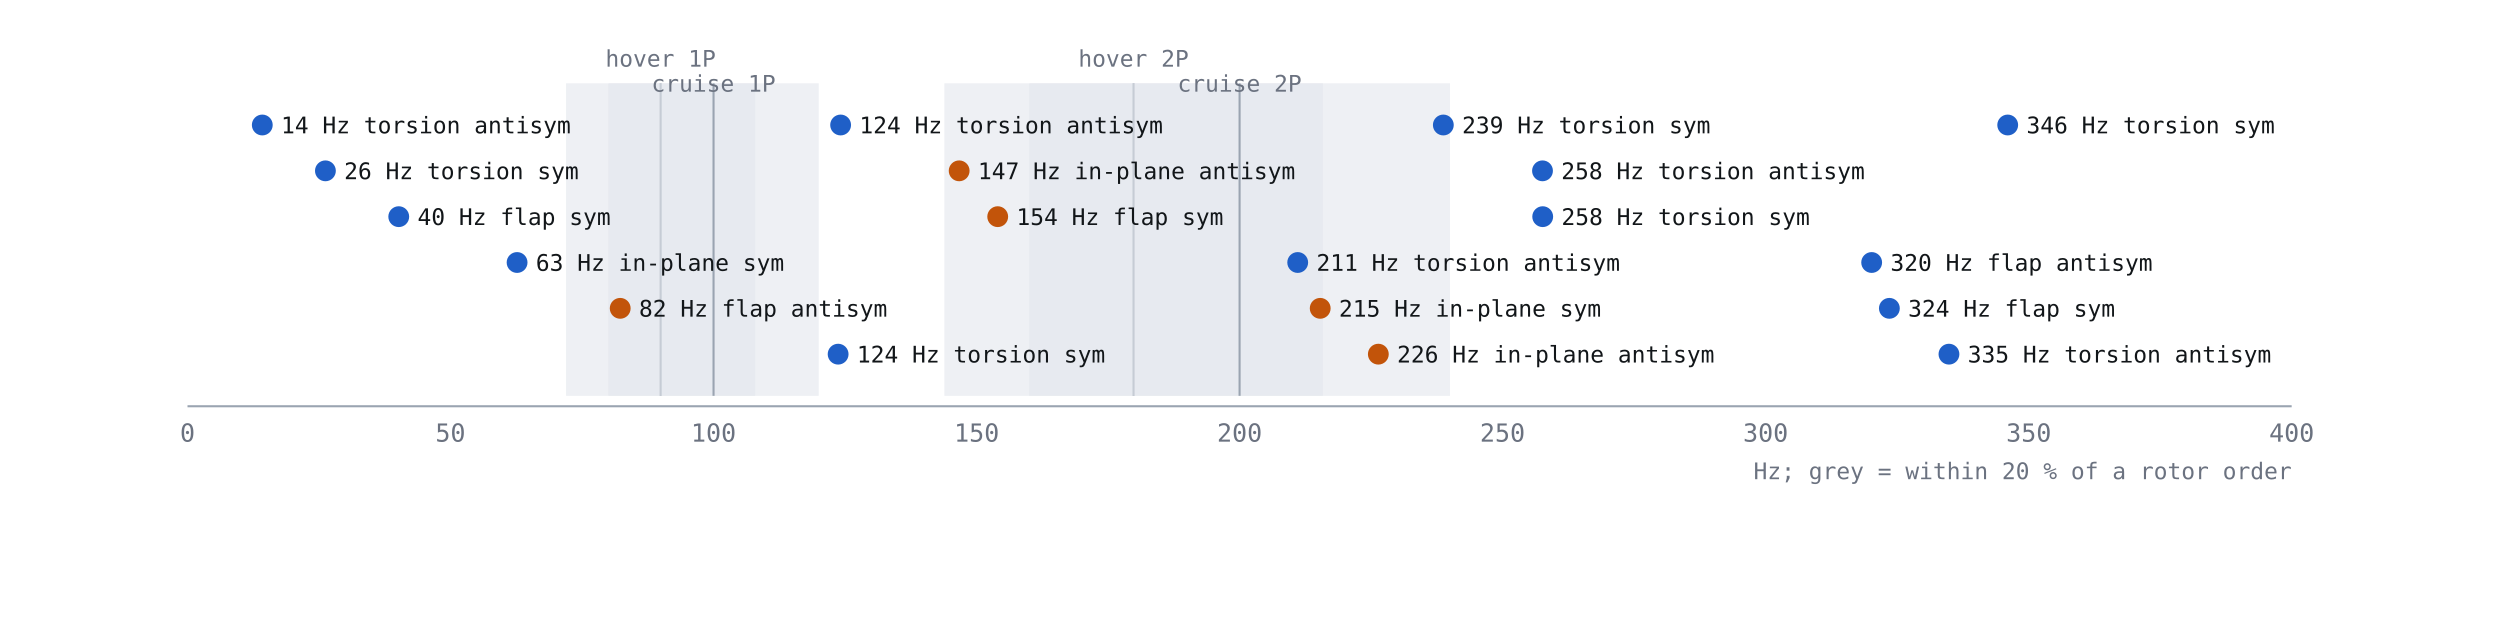
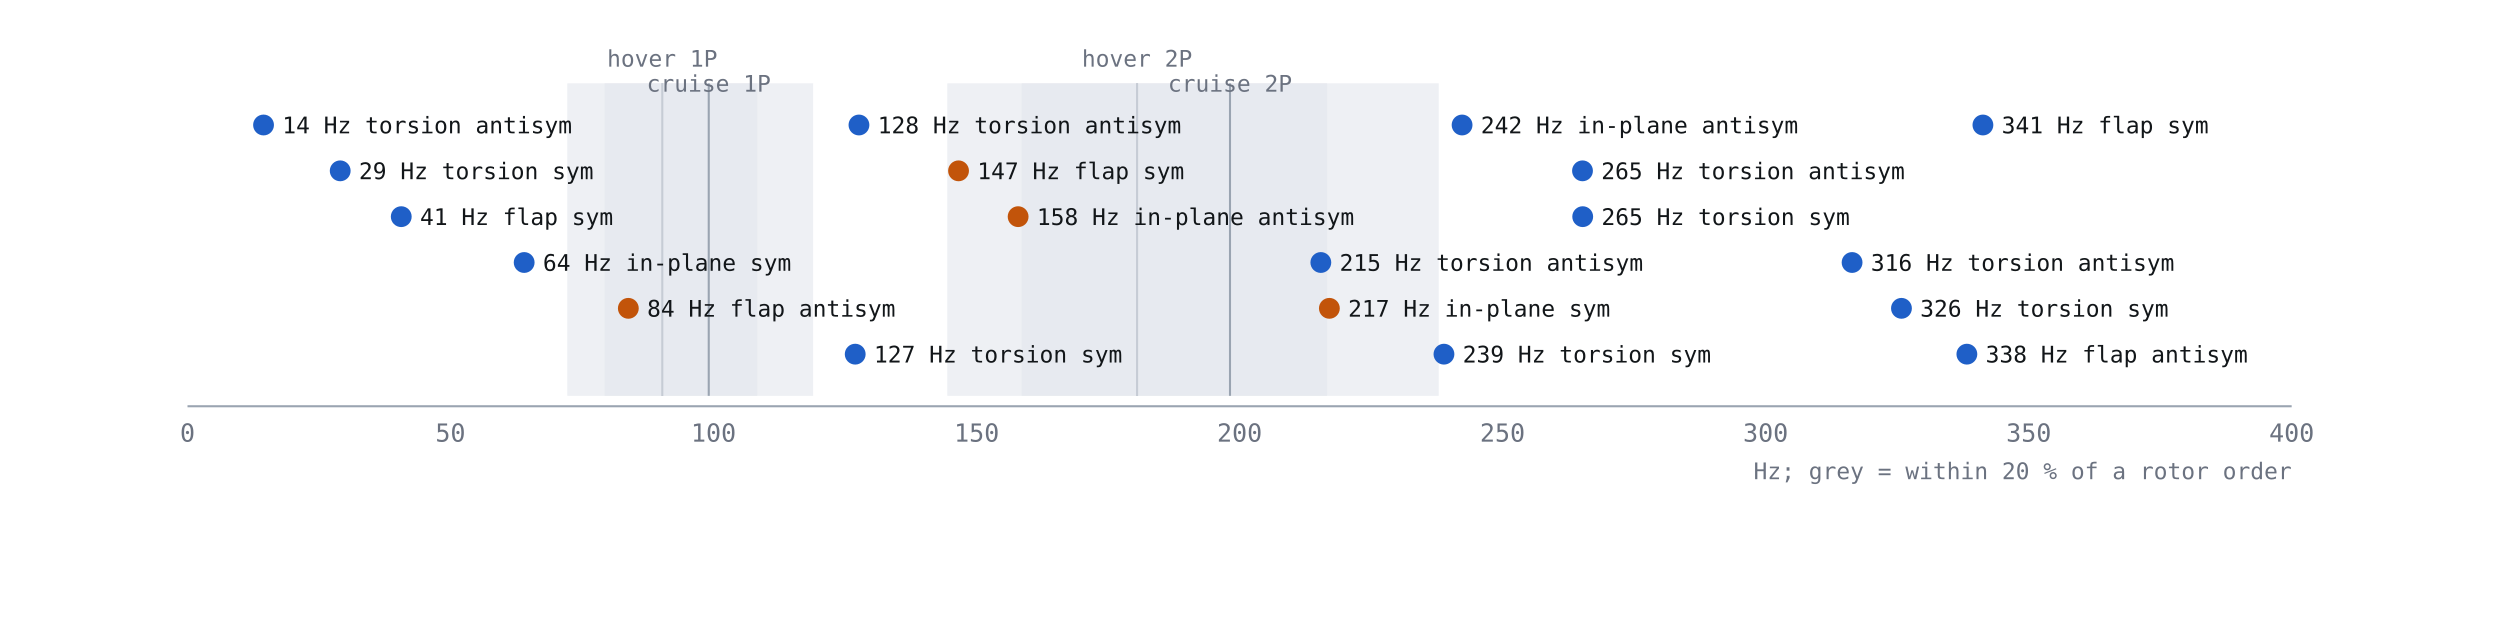
<svg xmlns="http://www.w3.org/2000/svg" viewBox="0 0 1200 300" width="1200" height="300">
-   <rect x="271.7" y="40" width="90.8" height="150" fill="#E2E6EC" opacity="0.6" />
-   <line x1="317.1" y1="40" x2="317.1" y2="190" stroke="#9AA4B1" stroke-width="1" />
-   <text x="317.1" y="32" text-anchor="middle" fill="#6B7280" font-family="IBM Plex Mono, monospace" font-size="11">hover 1P</text>
-   <rect x="453.3" y="40" width="181.7" height="150" fill="#E2E6EC" opacity="0.6" />
-   <line x1="544.1" y1="40" x2="544.1" y2="190" stroke="#9AA4B1" stroke-width="1" />
-   <text x="544.1" y="32" text-anchor="middle" fill="#6B7280" font-family="IBM Plex Mono, monospace" font-size="11">hover 2P</text>
-   <rect x="292.0" y="40" width="101.0" height="150" fill="#E2E6EC" opacity="0.6" />
-   <line x1="342.5" y1="40" x2="342.5" y2="190" stroke="#9AA4B1" stroke-width="1" />
-   <text x="342.5" y="44" text-anchor="middle" fill="#6B7280" font-family="IBM Plex Mono, monospace" font-size="11">cruise 1P</text>
-   <rect x="494.0" y="40" width="202.0" height="150" fill="#E2E6EC" opacity="0.6" />
-   <line x1="595.0" y1="40" x2="595.0" y2="190" stroke="#9AA4B1" stroke-width="1" />
-   <text x="595.0" y="44" text-anchor="middle" fill="#6B7280" font-family="IBM Plex Mono, monospace" font-size="11">cruise 2P</text>
-   <circle cx="125.9" cy="60" r="5" fill="#1F5FC7" />
-   <text x="134.9" y="64" fill="#121619" font-family="IBM Plex Mono, monospace" font-size="11">14 Hz torsion antisym</text>
-   <circle cx="156.2" cy="82" r="5" fill="#1F5FC7" />
-   <text x="165.2" y="86" fill="#121619" font-family="IBM Plex Mono, monospace" font-size="11">26 Hz torsion sym</text>
-   <circle cx="191.4" cy="104" r="5" fill="#1F5FC7" />
-   <text x="200.4" y="108" fill="#121619" font-family="IBM Plex Mono, monospace" font-size="11">40 Hz flap sym</text>
-   <circle cx="248.2" cy="126" r="5" fill="#1F5FC7" />
-   <text x="257.2" y="130" fill="#121619" font-family="IBM Plex Mono, monospace" font-size="11">63 Hz in-plane sym</text>
-   <circle cx="297.7" cy="148" r="5" fill="#C2540A" />
-   <text x="306.7" y="152" fill="#121619" font-family="IBM Plex Mono, monospace" font-size="11">82 Hz flap antisym</text>
-   <circle cx="402.3" cy="170" r="5" fill="#1F5FC7" />
-   <text x="411.3" y="174" fill="#121619" font-family="IBM Plex Mono, monospace" font-size="11">124 Hz torsion sym</text>
-   <circle cx="403.5" cy="60" r="5" fill="#1F5FC7" />
-   <text x="412.5" y="64" fill="#121619" font-family="IBM Plex Mono, monospace" font-size="11">124 Hz torsion antisym</text>
-   <circle cx="460.4" cy="82" r="5" fill="#C2540A" />
-   <text x="469.4" y="86" fill="#121619" font-family="IBM Plex Mono, monospace" font-size="11">147 Hz in-plane antisym</text>
-   <circle cx="478.9" cy="104" r="5" fill="#C2540A" />
-   <text x="487.9" y="108" fill="#121619" font-family="IBM Plex Mono, monospace" font-size="11">154 Hz flap sym</text>
-   <circle cx="622.9" cy="126" r="5" fill="#1F5FC7" />
-   <text x="631.9" y="130" fill="#121619" font-family="IBM Plex Mono, monospace" font-size="11">211 Hz torsion antisym</text>
-   <circle cx="633.7" cy="148" r="5" fill="#C2540A" />
-   <text x="642.7" y="152" fill="#121619" font-family="IBM Plex Mono, monospace" font-size="11">215 Hz in-plane sym</text>
-   <circle cx="661.6" cy="170" r="5" fill="#C2540A" />
-   <text x="670.6" y="174" fill="#121619" font-family="IBM Plex Mono, monospace" font-size="11">226 Hz in-plane antisym</text>
-   <circle cx="692.8" cy="60" r="5" fill="#1F5FC7" />
-   <text x="701.8" y="64" fill="#121619" font-family="IBM Plex Mono, monospace" font-size="11">239 Hz torsion sym</text>
-   <circle cx="740.4" cy="82" r="5" fill="#1F5FC7" />
-   <text x="749.4" y="86" fill="#121619" font-family="IBM Plex Mono, monospace" font-size="11">258 Hz torsion antisym</text>
-   <circle cx="740.5" cy="104" r="5" fill="#1F5FC7" />
-   <text x="749.5" y="108" fill="#121619" font-family="IBM Plex Mono, monospace" font-size="11">258 Hz torsion sym</text>
-   <circle cx="898.4" cy="126" r="5" fill="#1F5FC7" />
-   <text x="907.4" y="130" fill="#121619" font-family="IBM Plex Mono, monospace" font-size="11">320 Hz flap antisym</text>
-   <circle cx="906.9" cy="148" r="5" fill="#1F5FC7" />
-   <text x="915.9" y="152" fill="#121619" font-family="IBM Plex Mono, monospace" font-size="11">324 Hz flap sym</text>
-   <circle cx="935.5" cy="170" r="5" fill="#1F5FC7" />
-   <text x="944.5" y="174" fill="#121619" font-family="IBM Plex Mono, monospace" font-size="11">335 Hz torsion antisym</text>
-   <circle cx="963.7" cy="60" r="5" fill="#1F5FC7" />
-   <text x="972.7" y="64" fill="#121619" font-family="IBM Plex Mono, monospace" font-size="11">346 Hz torsion sym</text>
+   <rect x="272.3" y="40" width="91.2" height="150" fill="#E2E6EC" opacity="0.6" />
+   <line x1="317.9" y1="40" x2="317.9" y2="190" stroke="#9AA4B1" stroke-width="1" />
+   <text x="317.9" y="32" text-anchor="middle" fill="#6B7280" font-family="IBM Plex Mono, monospace" font-size="11">hover 1P</text>
+   <rect x="454.7" y="40" width="182.3" height="150" fill="#E2E6EC" opacity="0.6" />
+   <line x1="545.8" y1="40" x2="545.8" y2="190" stroke="#9AA4B1" stroke-width="1" />
+   <text x="545.8" y="32" text-anchor="middle" fill="#6B7280" font-family="IBM Plex Mono, monospace" font-size="11">hover 2P</text>
+   <rect x="290.2" y="40" width="100.1" height="150" fill="#E2E6EC" opacity="0.6" />
+   <line x1="340.2" y1="40" x2="340.2" y2="190" stroke="#9AA4B1" stroke-width="1" />
+   <text x="340.2" y="44" text-anchor="middle" fill="#6B7280" font-family="IBM Plex Mono, monospace" font-size="11">cruise 1P</text>
+   <rect x="490.4" y="40" width="200.2" height="150" fill="#E2E6EC" opacity="0.6" />
+   <line x1="590.4" y1="40" x2="590.4" y2="190" stroke="#9AA4B1" stroke-width="1" />
+   <text x="590.4" y="44" text-anchor="middle" fill="#6B7280" font-family="IBM Plex Mono, monospace" font-size="11">cruise 2P</text>
+   <circle cx="126.5" cy="60" r="5" fill="#1F5FC7" />
+   <text x="135.5" y="64" fill="#121619" font-family="IBM Plex Mono, monospace" font-size="11">14 Hz torsion antisym</text>
+   <circle cx="163.3" cy="82" r="5" fill="#1F5FC7" />
+   <text x="172.3" y="86" fill="#121619" font-family="IBM Plex Mono, monospace" font-size="11">29 Hz torsion sym</text>
+   <circle cx="192.6" cy="104" r="5" fill="#1F5FC7" />
+   <text x="201.6" y="108" fill="#121619" font-family="IBM Plex Mono, monospace" font-size="11">41 Hz flap sym</text>
+   <circle cx="251.6" cy="126" r="5" fill="#1F5FC7" />
+   <text x="260.6" y="130" fill="#121619" font-family="IBM Plex Mono, monospace" font-size="11">64 Hz in-plane sym</text>
+   <circle cx="301.6" cy="148" r="5" fill="#C2540A" />
+   <text x="310.6" y="152" fill="#121619" font-family="IBM Plex Mono, monospace" font-size="11">84 Hz flap antisym</text>
+   <circle cx="410.5" cy="170" r="5" fill="#1F5FC7" />
+   <text x="419.5" y="174" fill="#121619" font-family="IBM Plex Mono, monospace" font-size="11">127 Hz torsion sym</text>
+   <circle cx="412.3" cy="60" r="5" fill="#1F5FC7" />
+   <text x="421.3" y="64" fill="#121619" font-family="IBM Plex Mono, monospace" font-size="11">128 Hz torsion antisym</text>
+   <circle cx="460.1" cy="82" r="5" fill="#C2540A" />
+   <text x="469.1" y="86" fill="#121619" font-family="IBM Plex Mono, monospace" font-size="11">147 Hz flap sym</text>
+   <circle cx="488.7" cy="104" r="5" fill="#C2540A" />
+   <text x="497.7" y="108" fill="#121619" font-family="IBM Plex Mono, monospace" font-size="11">158 Hz in-plane antisym</text>
+   <circle cx="634.0" cy="126" r="5" fill="#1F5FC7" />
+   <text x="643.0" y="130" fill="#121619" font-family="IBM Plex Mono, monospace" font-size="11">215 Hz torsion antisym</text>
+   <circle cx="638.1" cy="148" r="5" fill="#C2540A" />
+   <text x="647.1" y="152" fill="#121619" font-family="IBM Plex Mono, monospace" font-size="11">217 Hz in-plane sym</text>
+   <circle cx="693.1" cy="170" r="5" fill="#1F5FC7" />
+   <text x="702.1" y="174" fill="#121619" font-family="IBM Plex Mono, monospace" font-size="11">239 Hz torsion sym</text>
+   <circle cx="701.8" cy="60" r="5" fill="#1F5FC7" />
+   <text x="710.8" y="64" fill="#121619" font-family="IBM Plex Mono, monospace" font-size="11">242 Hz in-plane antisym</text>
+   <circle cx="759.6" cy="82" r="5" fill="#1F5FC7" />
+   <text x="768.6" y="86" fill="#121619" font-family="IBM Plex Mono, monospace" font-size="11">265 Hz torsion antisym</text>
+   <circle cx="759.7" cy="104" r="5" fill="#1F5FC7" />
+   <text x="768.7" y="108" fill="#121619" font-family="IBM Plex Mono, monospace" font-size="11">265 Hz torsion sym</text>
+   <circle cx="889.0" cy="126" r="5" fill="#1F5FC7" />
+   <text x="898.0" y="130" fill="#121619" font-family="IBM Plex Mono, monospace" font-size="11">316 Hz torsion antisym</text>
+   <circle cx="912.7" cy="148" r="5" fill="#1F5FC7" />
+   <text x="921.7" y="152" fill="#121619" font-family="IBM Plex Mono, monospace" font-size="11">326 Hz torsion sym</text>
+   <circle cx="944.1" cy="170" r="5" fill="#1F5FC7" />
+   <text x="953.1" y="174" fill="#121619" font-family="IBM Plex Mono, monospace" font-size="11">338 Hz flap antisym</text>
+   <circle cx="951.8" cy="60" r="5" fill="#1F5FC7" />
+   <text x="960.8" y="64" fill="#121619" font-family="IBM Plex Mono, monospace" font-size="11">341 Hz flap sym</text>
  <text x="90.0" y="212" text-anchor="middle" fill="#6B7280" font-family="IBM Plex Mono, monospace" font-size="12">0</text>
  <text x="216.2" y="212" text-anchor="middle" fill="#6B7280" font-family="IBM Plex Mono, monospace" font-size="12">50</text>
  <text x="342.5" y="212" text-anchor="middle" fill="#6B7280" font-family="IBM Plex Mono, monospace" font-size="12">100</text>
  <text x="468.8" y="212" text-anchor="middle" fill="#6B7280" font-family="IBM Plex Mono, monospace" font-size="12">150</text>
  <text x="595.0" y="212" text-anchor="middle" fill="#6B7280" font-family="IBM Plex Mono, monospace" font-size="12">200</text>
  <text x="721.2" y="212" text-anchor="middle" fill="#6B7280" font-family="IBM Plex Mono, monospace" font-size="12">250</text>
  <text x="847.5" y="212" text-anchor="middle" fill="#6B7280" font-family="IBM Plex Mono, monospace" font-size="12">300</text>
  <text x="973.8" y="212" text-anchor="middle" fill="#6B7280" font-family="IBM Plex Mono, monospace" font-size="12">350</text>
  <text x="1100.0" y="212" text-anchor="middle" fill="#6B7280" font-family="IBM Plex Mono, monospace" font-size="12">400</text>
  <line x1="90" y1="195" x2="1100" y2="195" stroke="#9AA4B1" stroke-width="1" />
  <text x="1100" y="230" text-anchor="end" fill="#6B7280" font-family="IBM Plex Mono, monospace" font-size="11">Hz; grey = within 20 % of a rotor order</text>
</svg>
